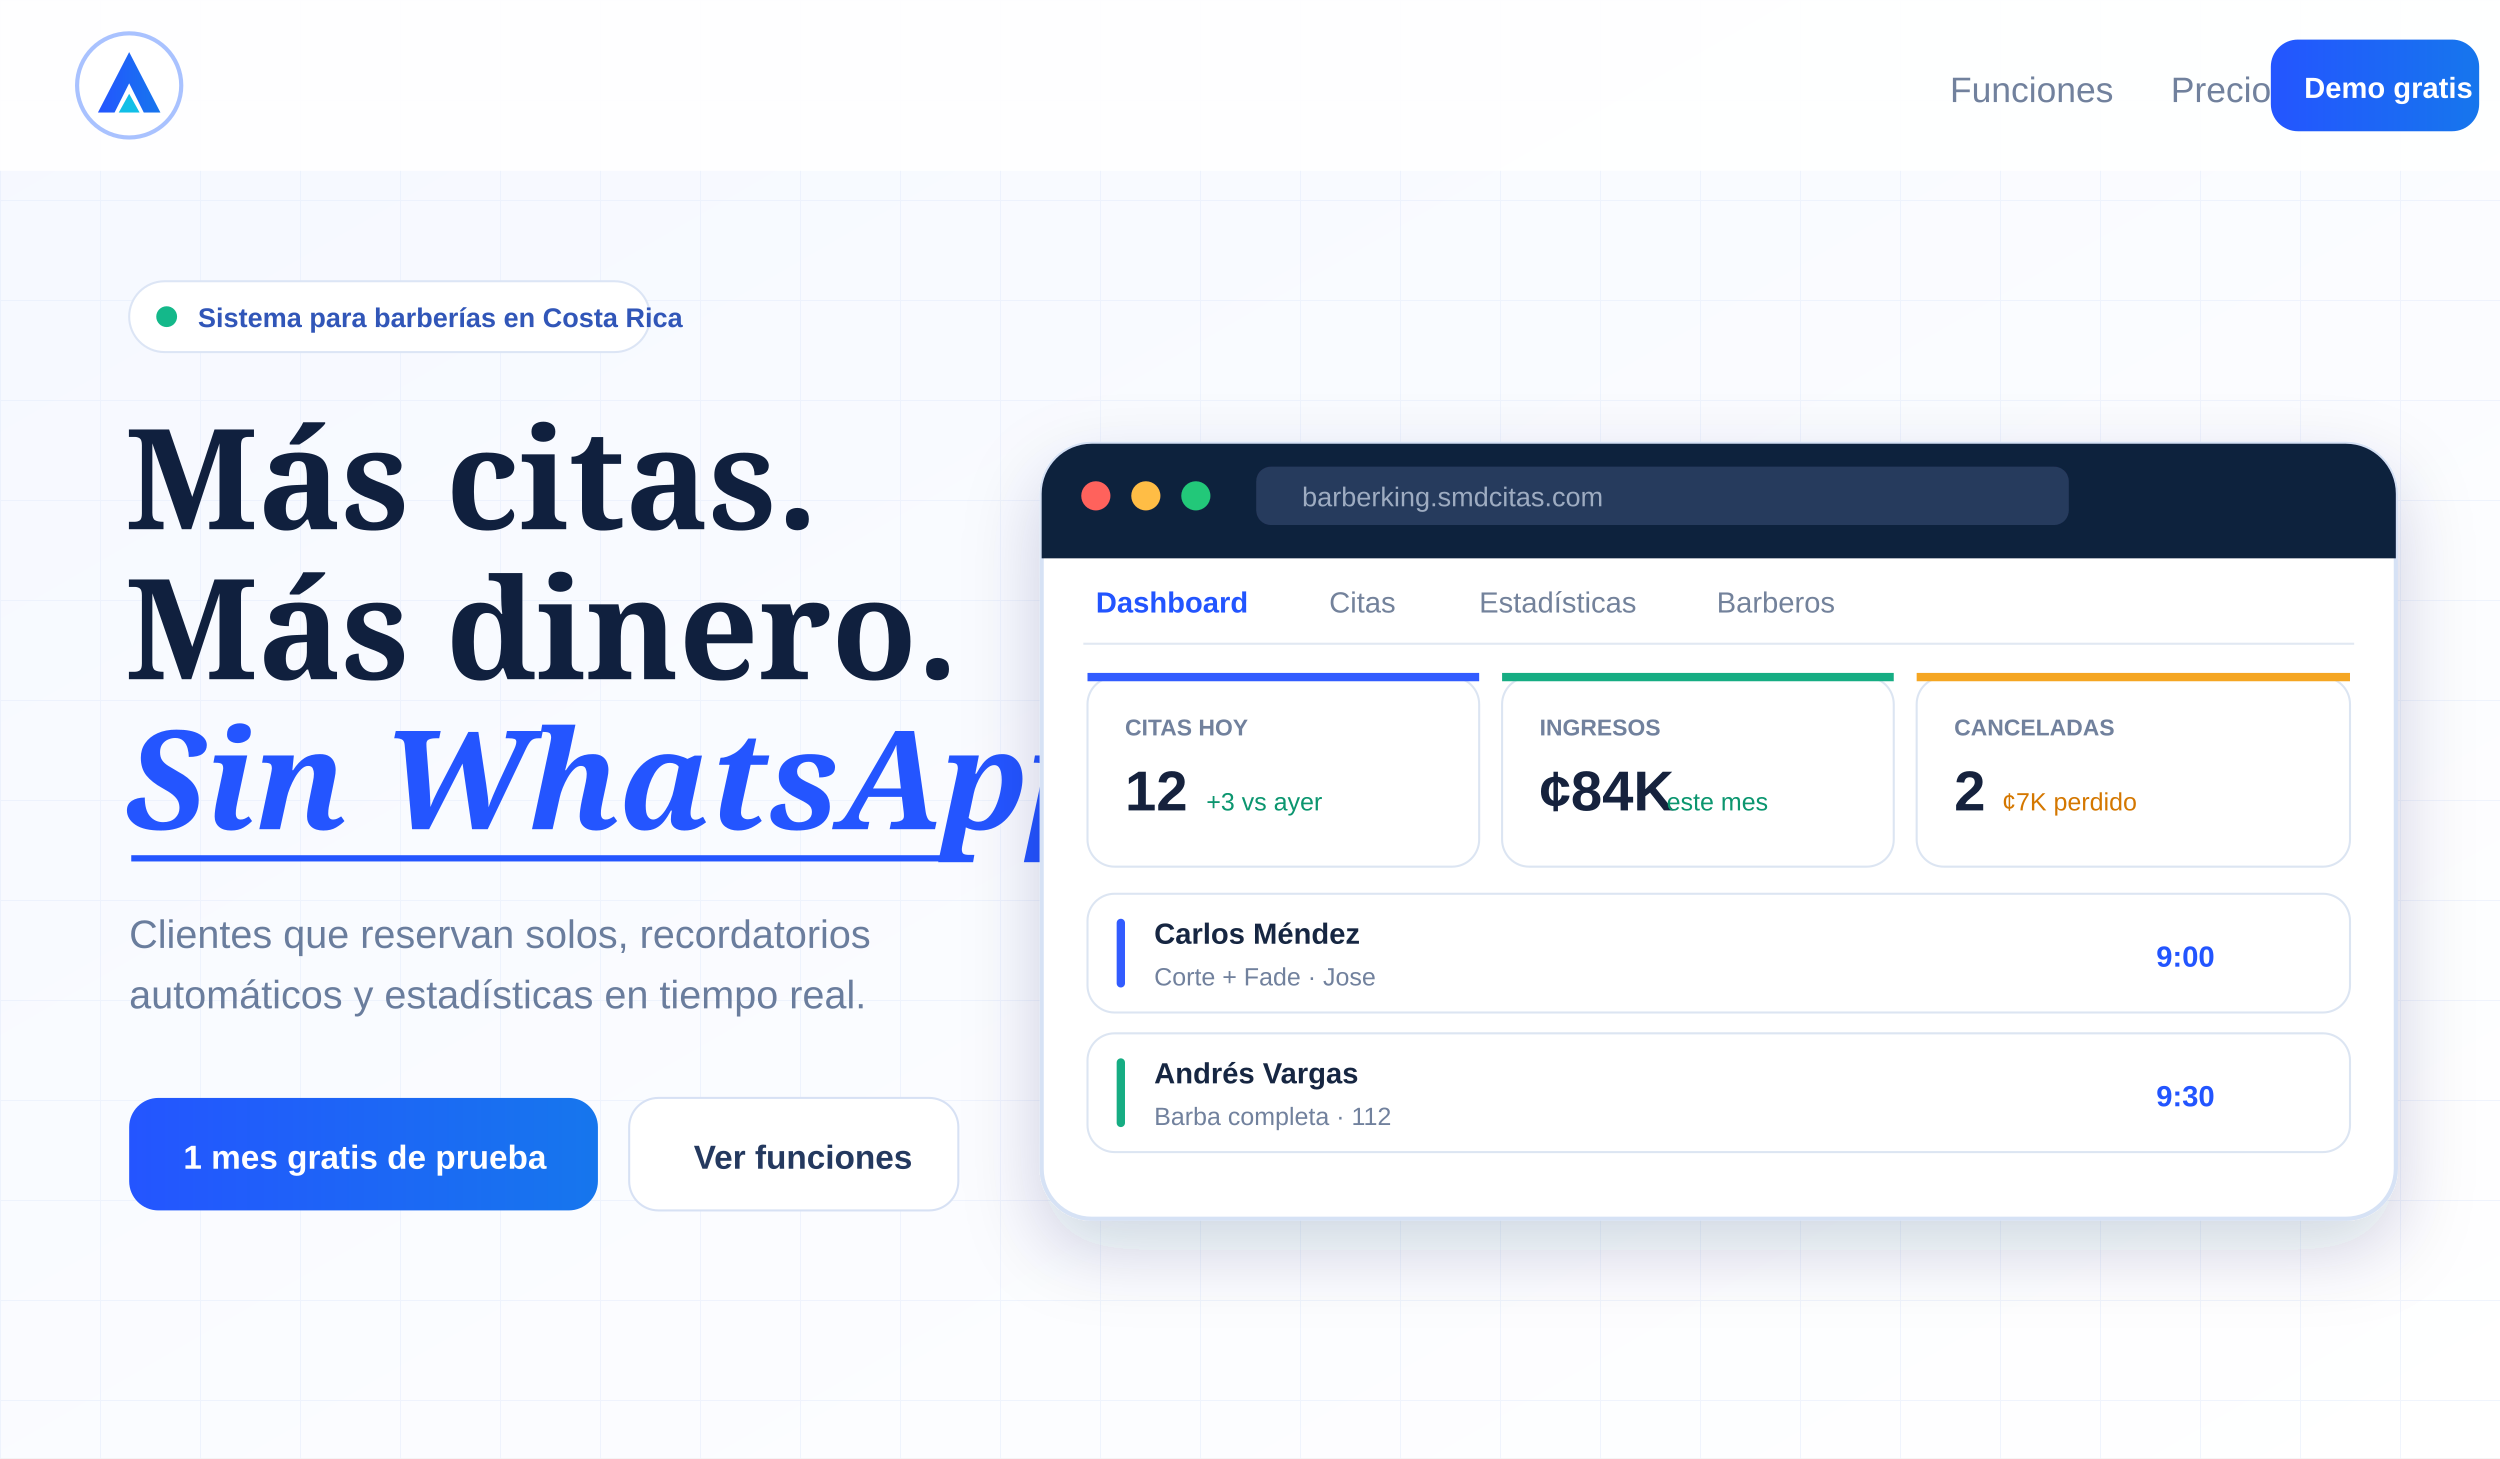
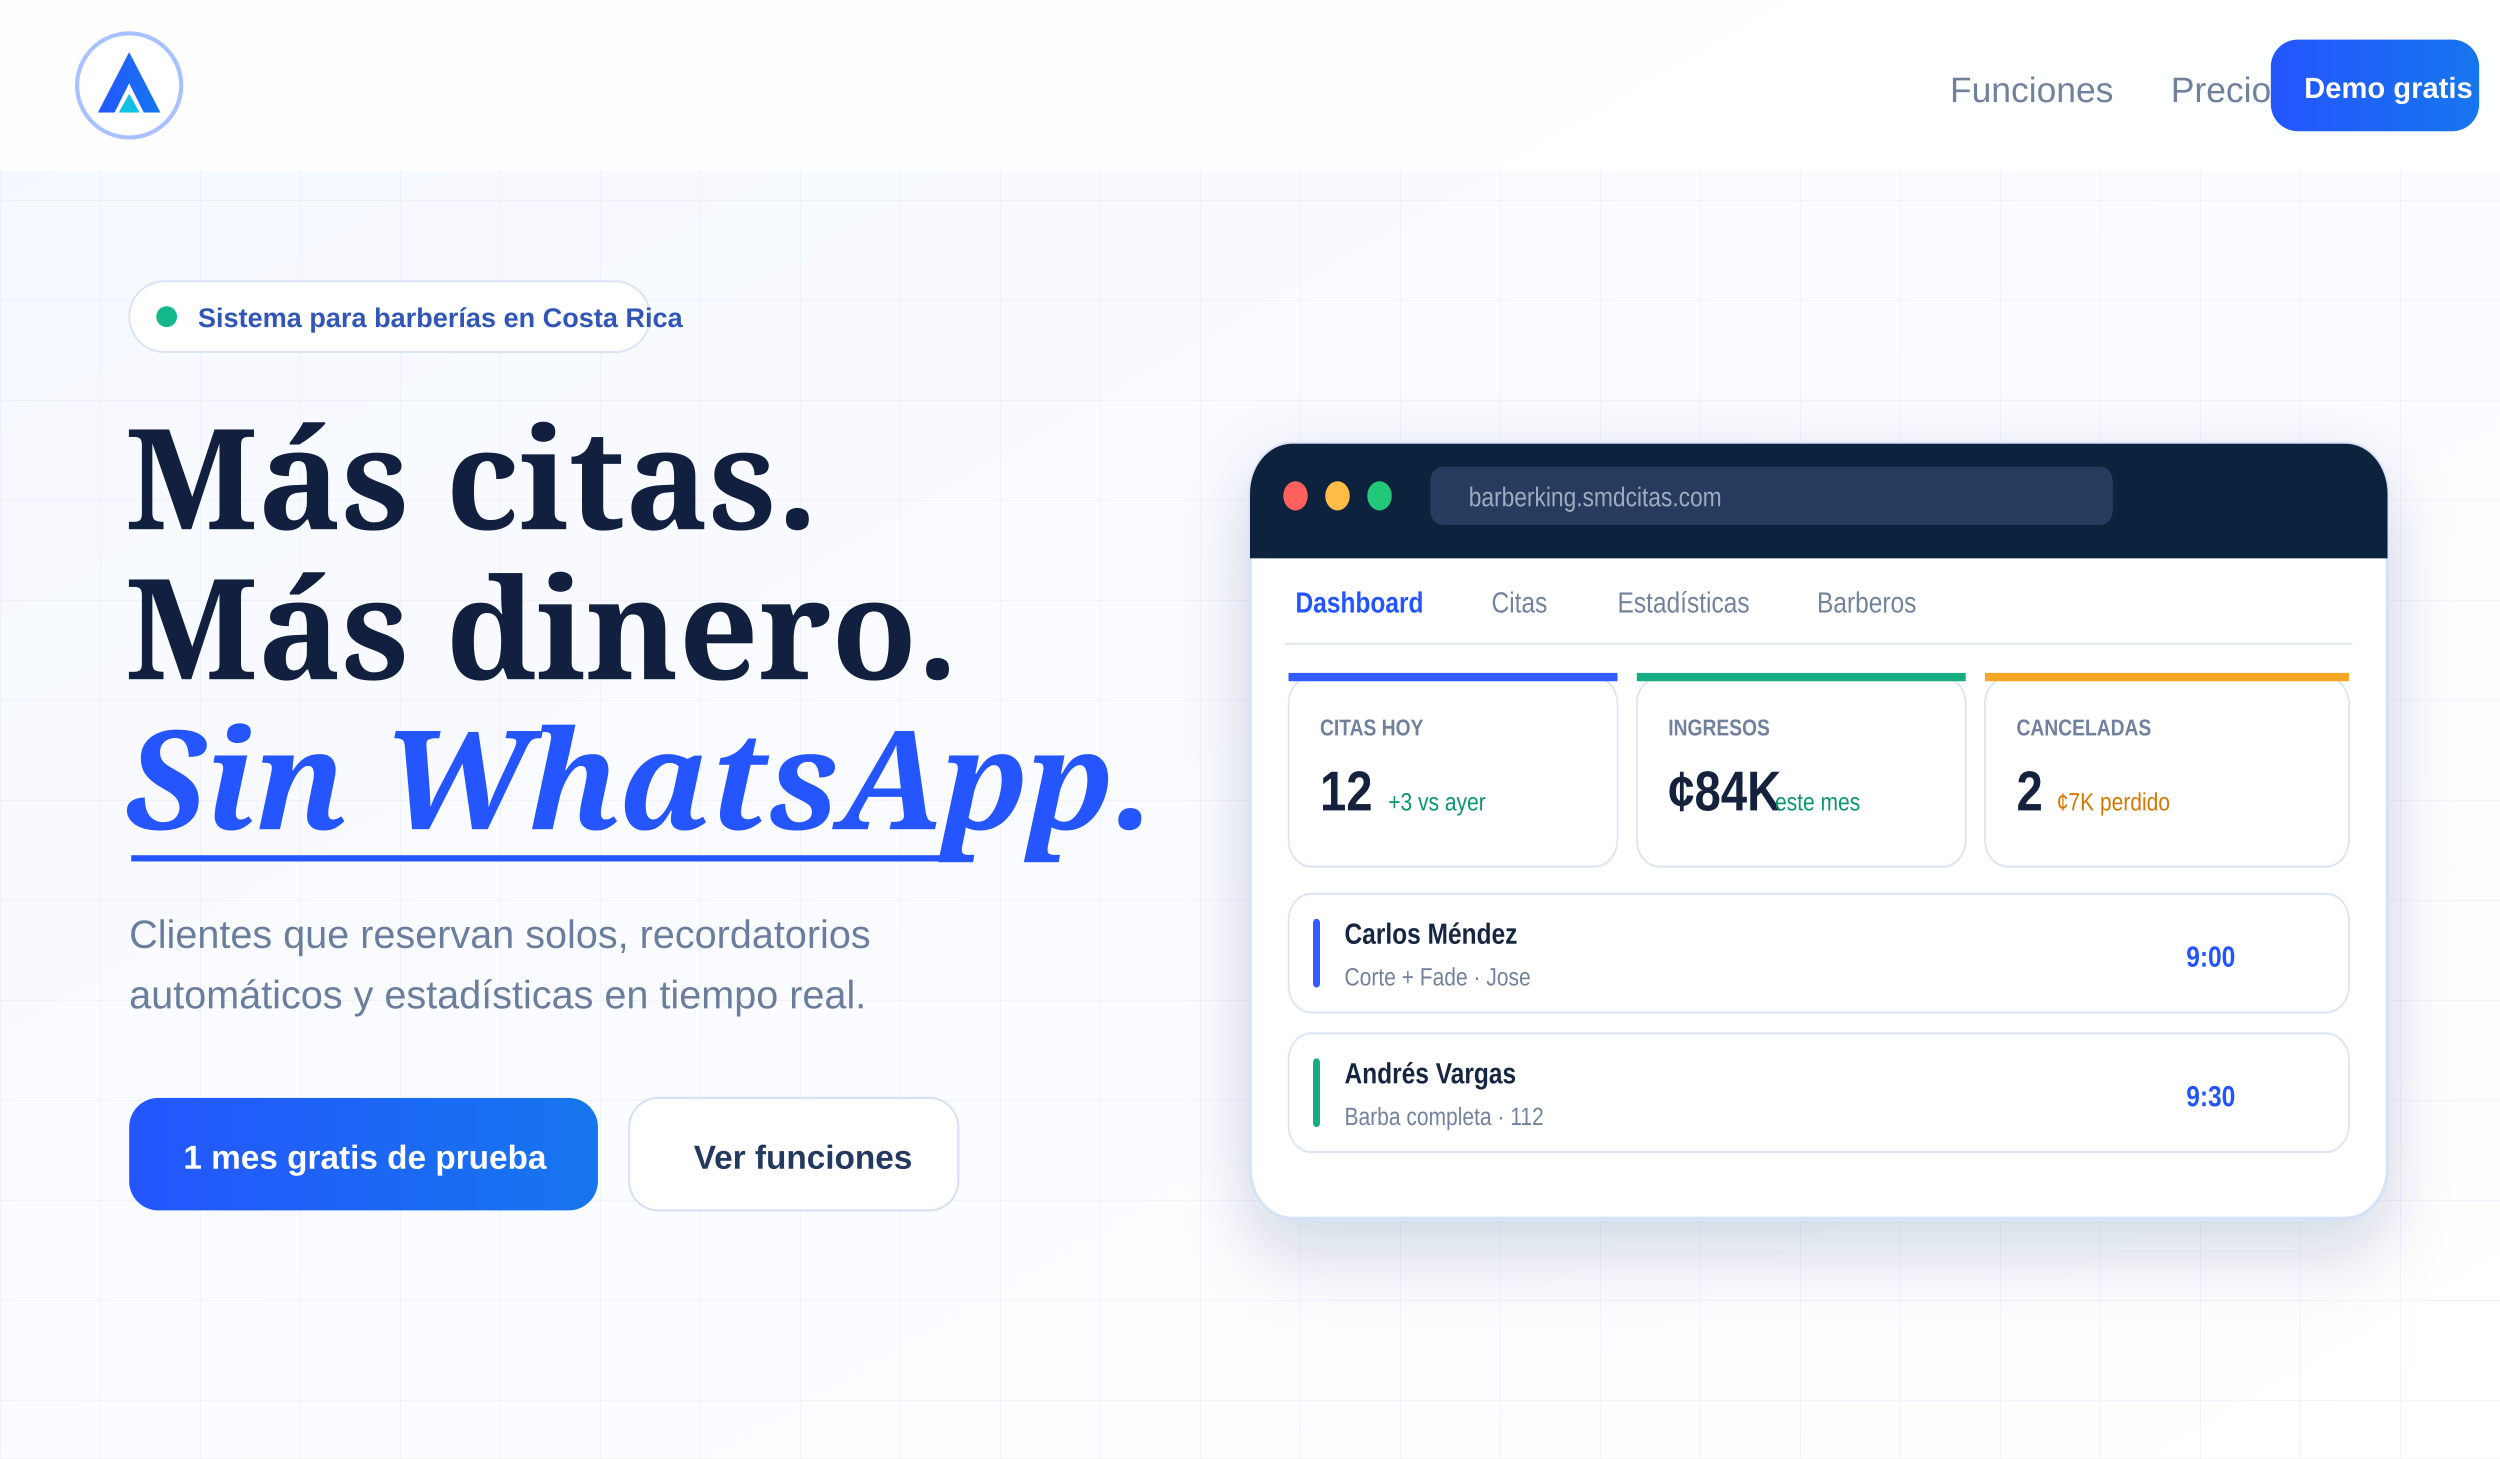
<svg xmlns="http://www.w3.org/2000/svg" width="1200" height="700" viewBox="0 0 1200 700">
  <defs>
    <linearGradient id="bg" x1="0" y1="0" x2="1" y2="1">
      <stop stop-color="#f5f8ff" />
      <stop offset="1" stop-color="#fff" />
    </linearGradient>
    <linearGradient id="blue" x1="0" y1="0" x2="1" y2="0">
      <stop stop-color="#2455ff" />
      <stop offset="1" stop-color="#1676ed" />
    </linearGradient>
    <pattern id="grid" width="48" height="48" patternUnits="userSpaceOnUse">
      <path d="M48 0H0V48" fill="none" stroke="#dfe8fa" stroke-width="1" />
    </pattern>
    <filter id="shadow" x="-20%" y="-20%" width="140%" height="160%">
      <feDropShadow dx="0" dy="14" stdDeviation="18" flood-color="#102b5a" flood-opacity=".18" />
    </filter>
  </defs>
  <rect width="1200" height="700" fill="url(#bg)" />
  <rect width="1200" height="700" fill="url(#grid)" opacity=".45" />
  <rect x="0" y="0" width="1200" height="82" fill="#fff" fill-opacity=".88" />
  <circle cx="62" cy="41" r="25" fill="#fff" stroke="#a9c2ff" stroke-width="2" />
  <path d="m62 25 15 29h-8l-7-14-7 14h-8l15-29Z" fill="url(#blue)" />
  <path d="m62 45 5 9H57l5-9Z" fill="#11bfe7" />
  <text x="936" y="49" fill="#71819d" font-family="Arial,sans-serif" font-size="17">Funciones</text>
  <text x="1042" y="49" fill="#71819d" font-family="Arial,sans-serif" font-size="17">Precios</text>
  <rect x="1090" y="19" width="100" height="44" rx="13" fill="url(#blue)" />
  <text x="1106" y="47" fill="#fff" font-family="Arial,sans-serif" font-size="14" font-weight="700">Demo gratis</text>
  <rect x="62" y="135" width="250" height="34" rx="17" fill="#fff" stroke="#dce5f5" />
  <circle cx="80" cy="152" r="5" fill="#14b88a" />
  <text x="95" y="157" fill="#3156b8" font-family="Arial,sans-serif" font-size="13" font-weight="700">Sistema para barberías en Costa Rica</text>
  <text x="60" y="254" fill="#10203e" font-family="Georgia,serif" font-size="67" font-weight="700">Más citas.</text>
  <text x="60" y="326" fill="#10203e" font-family="Georgia,serif" font-size="67" font-weight="700">Más dinero.</text>
  <text x="60" y="398" fill="#2455ff" font-family="Georgia,serif" font-size="66" font-style="italic" font-weight="700">Sin WhatsApp.</text>
  <path d="M63 412h403" stroke="#2455ff" stroke-width="3" />
  <text x="62" y="455" fill="#6a7d9d" font-family="Arial,sans-serif" font-size="19">Clientes que reservan solos, recordatorios</text>
  <text x="62" y="484" fill="#6a7d9d" font-family="Arial,sans-serif" font-size="19">automáticos y estadísticas en tiempo real.</text>
  <rect x="62" y="527" width="225" height="54" rx="14" fill="url(#blue)" />
  <text x="88" y="561" fill="#fff" font-family="Arial,sans-serif" font-size="16" font-weight="700">1 mes gratis de prueba</text>
  <rect x="302" y="527" width="158" height="54" rx="14" fill="#fff" stroke="#d7e1f4" />
  <text x="333" y="561" fill="#24395f" font-family="Arial,sans-serif" font-size="16" font-weight="700">Ver funciones</text>
-   <g filter="url(#shadow)">
+   <g filter="url(#shadow)" transform="translate(180 0) scale(.84 1)">
    <rect x="500" y="213" width="650" height="372" rx="24" fill="#fff" stroke="#d6e2f5" stroke-width="2" />
    <path d="M524 213h602a24 24 0 0 1 24 24v31H500v-31a24 24 0 0 1 24-24Z" fill="#10203e" />
    <circle cx="526" cy="238" r="7" fill="#ff625c" />
    <circle cx="550" cy="238" r="7" fill="#ffbd44" />
    <circle cx="574" cy="238" r="7" fill="#20c879" />
    <rect x="603" y="224" width="390" height="28" rx="7" fill="#263b5d" />
    <text x="625" y="243" fill="#9eacc1" font-family="Arial,sans-serif" font-size="13">barberking.smdcitas.com</text>
    <text x="526" y="294" fill="#2455ff" font-family="Arial,sans-serif" font-size="14" font-weight="700">Dashboard</text>
    <text x="638" y="294" fill="#73829b" font-family="Arial,sans-serif" font-size="14">Citas</text>
    <text x="710" y="294" fill="#73829b" font-family="Arial,sans-serif" font-size="14">Estadísticas</text>
    <text x="824" y="294" fill="#73829b" font-family="Arial,sans-serif" font-size="14">Barberos</text>
    <path d="M520 309h610" stroke="#e1e8f2" />
    <rect x="522" y="325" width="188" height="91" rx="13" fill="#fff" stroke="#dce5f2" />
    <path d="M522 325h188" stroke="#315cff" stroke-width="4" />
    <text x="540" y="353" fill="#71819d" font-family="Arial,sans-serif" font-size="11" font-weight="700">CITAS HOY</text>
    <text x="540" y="389" fill="#12213d" font-family="Arial,sans-serif" font-size="27" font-weight="700">12</text>
    <text x="579" y="389" fill="#07956e" font-family="Arial,sans-serif" font-size="12">+3 vs ayer</text>
    <rect x="721" y="325" width="188" height="91" rx="13" fill="#fff" stroke="#dce5f2" />
    <path d="M721 325h188" stroke="#18ad83" stroke-width="4" />
    <text x="739" y="353" fill="#71819d" font-family="Arial,sans-serif" font-size="11" font-weight="700">INGRESOS</text>
    <text x="739" y="389" fill="#12213d" font-family="Arial,sans-serif" font-size="27" font-weight="700">¢84K</text>
    <text x="800" y="389" fill="#07956e" font-family="Arial,sans-serif" font-size="12">este mes</text>
    <rect x="920" y="325" width="208" height="91" rx="13" fill="#fff" stroke="#dce5f2" />
    <path d="M920 325h208" stroke="#f5a623" stroke-width="4" />
    <text x="938" y="353" fill="#71819d" font-family="Arial,sans-serif" font-size="11" font-weight="700">CANCELADAS</text>
    <text x="938" y="389" fill="#12213d" font-family="Arial,sans-serif" font-size="27" font-weight="700">2</text>
    <text x="961" y="389" fill="#d47700" font-family="Arial,sans-serif" font-size="12">¢7K perdido</text>
    <rect x="522" y="429" width="606" height="57" rx="13" fill="#fff" stroke="#dce5f2" />
    <path d="M538 443v29" stroke="#315cff" stroke-width="4" stroke-linecap="round" />
    <text x="554" y="453" fill="#182842" font-family="Arial,sans-serif" font-size="14" font-weight="700">Carlos Méndez</text>
    <text x="554" y="473" fill="#71819d" font-family="Arial,sans-serif" font-size="12">Corte + Fade · Jose</text>
    <text x="1035" y="464" fill="#2455ff" font-family="Arial,sans-serif" font-size="14" font-weight="700">9:00</text>
    <rect x="522" y="496" width="606" height="57" rx="13" fill="#fff" stroke="#dce5f2" />
    <path d="M538 510v29" stroke="#18ad83" stroke-width="4" stroke-linecap="round" />
    <text x="554" y="520" fill="#182842" font-family="Arial,sans-serif" font-size="14" font-weight="700">Andrés Vargas</text>
    <text x="554" y="540" fill="#71819d" font-family="Arial,sans-serif" font-size="12">Barba completa · 112</text>
    <text x="1035" y="531" fill="#2455ff" font-family="Arial,sans-serif" font-size="14" font-weight="700">9:30</text>
  </g>
</svg>
